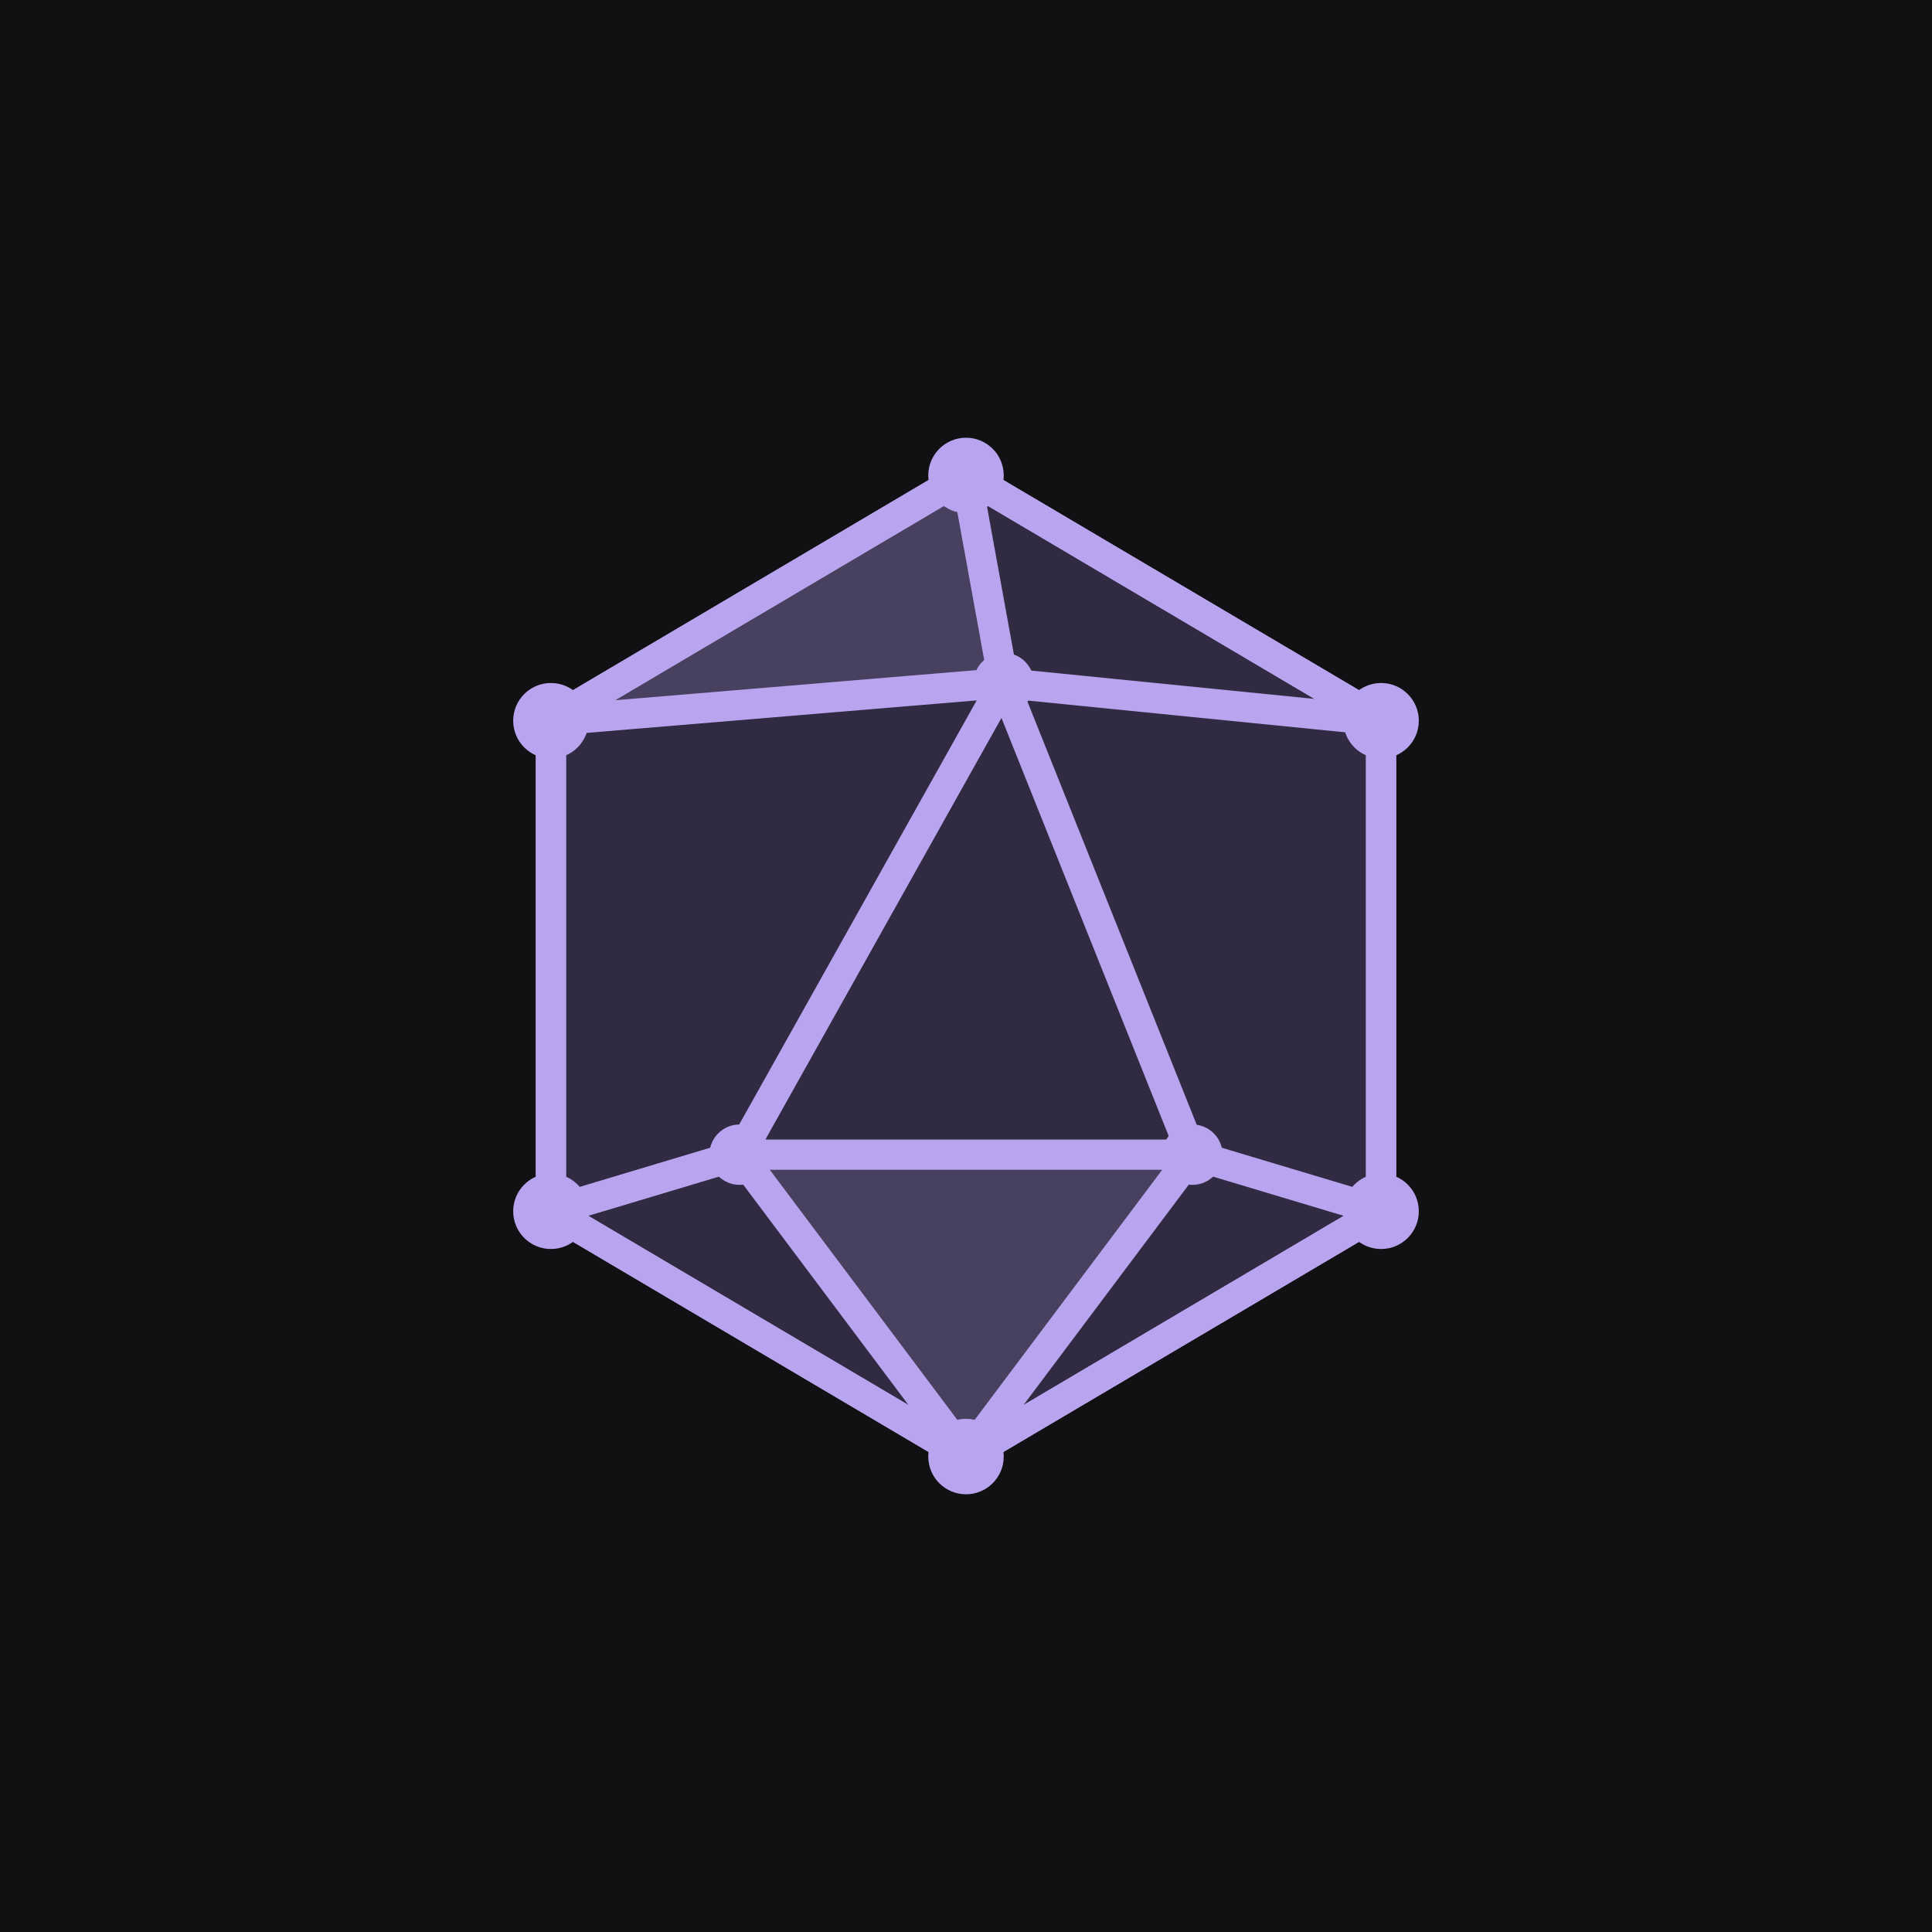
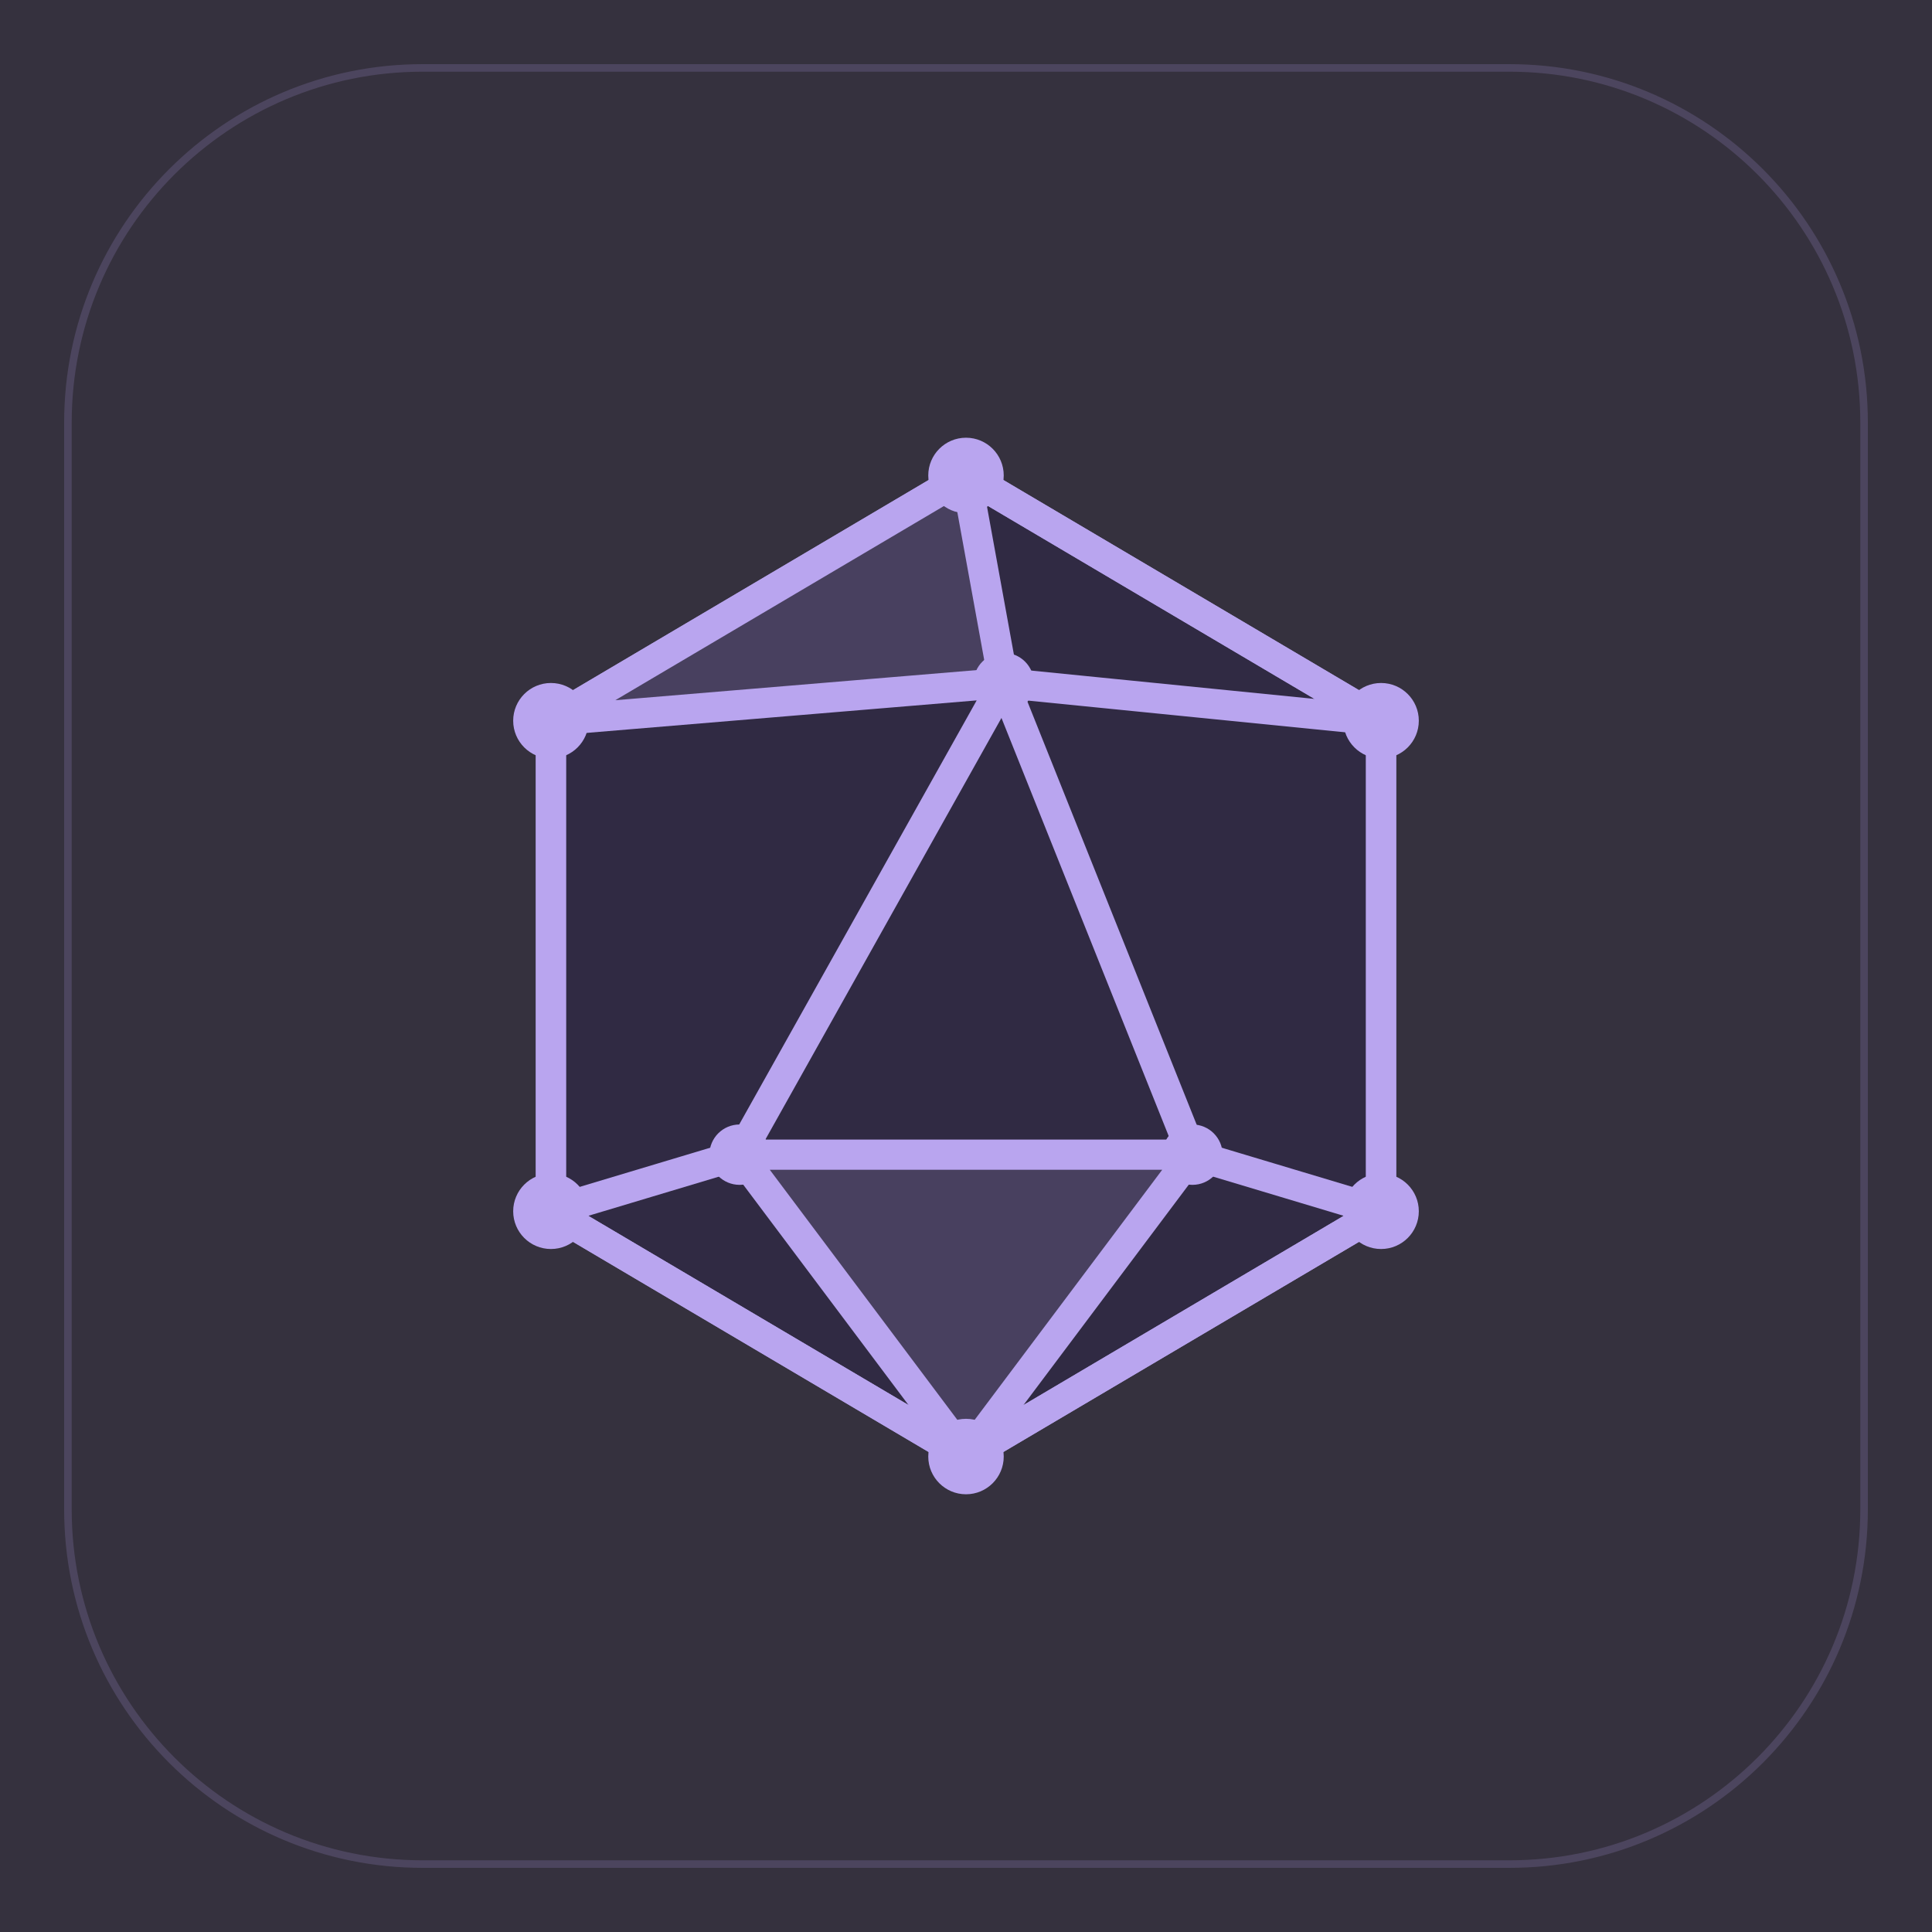
<svg xmlns="http://www.w3.org/2000/svg" width="512" height="512" viewBox="0 0 512 512">
-   <rect width="512" height="512" fill="#111113" />
+   <rect width="512" height="512" fill="#35313e" />
+   <rect x="18" y="18" width="476" height="476" rx="94" fill="none" stroke="#b9a5ef" stroke-opacity=".18" stroke-width="2" />
  <g transform="translate(96 96) scale(10)" fill="none" stroke="#b9a5ef" stroke-width=".8" stroke-linejoin="round">
    <path fill="#302a43" d="m16 3 11 6.5v13L16 29 5 22.5v-13L16 3Z" />
    <path fill="#48405f" stroke="none" d="m16 3 1 5.5-12 1L16 3Zm-6 18 12-.1L16 29l-6-8Z" />
    <path d="M16 3 5 9.5v13L16 29l11-6.5v-13L16 3Zm0 0 1 5.5M5 9.5l12-1 10 1M5 22.5l5-1.5h12l5 1.5M17 8.5 10 21l6 8M17 8.5 22 21l-6 8" />
    <g fill="#b9a5ef" stroke="none">
      <circle cx="16" cy="3" r="1" />
      <circle cx="5" cy="9.5" r="1" />
      <circle cx="27" cy="9.5" r="1" />
      <circle cx="5" cy="22.5" r="1" />
      <circle cx="27" cy="22.5" r="1" />
      <circle cx="16" cy="29" r="1" />
      <circle cx="17" cy="8.5" r=".8" />
      <circle cx="10" cy="21" r=".8" />
      <circle cx="22" cy="21" r=".8" />
    </g>
  </g>
</svg>
